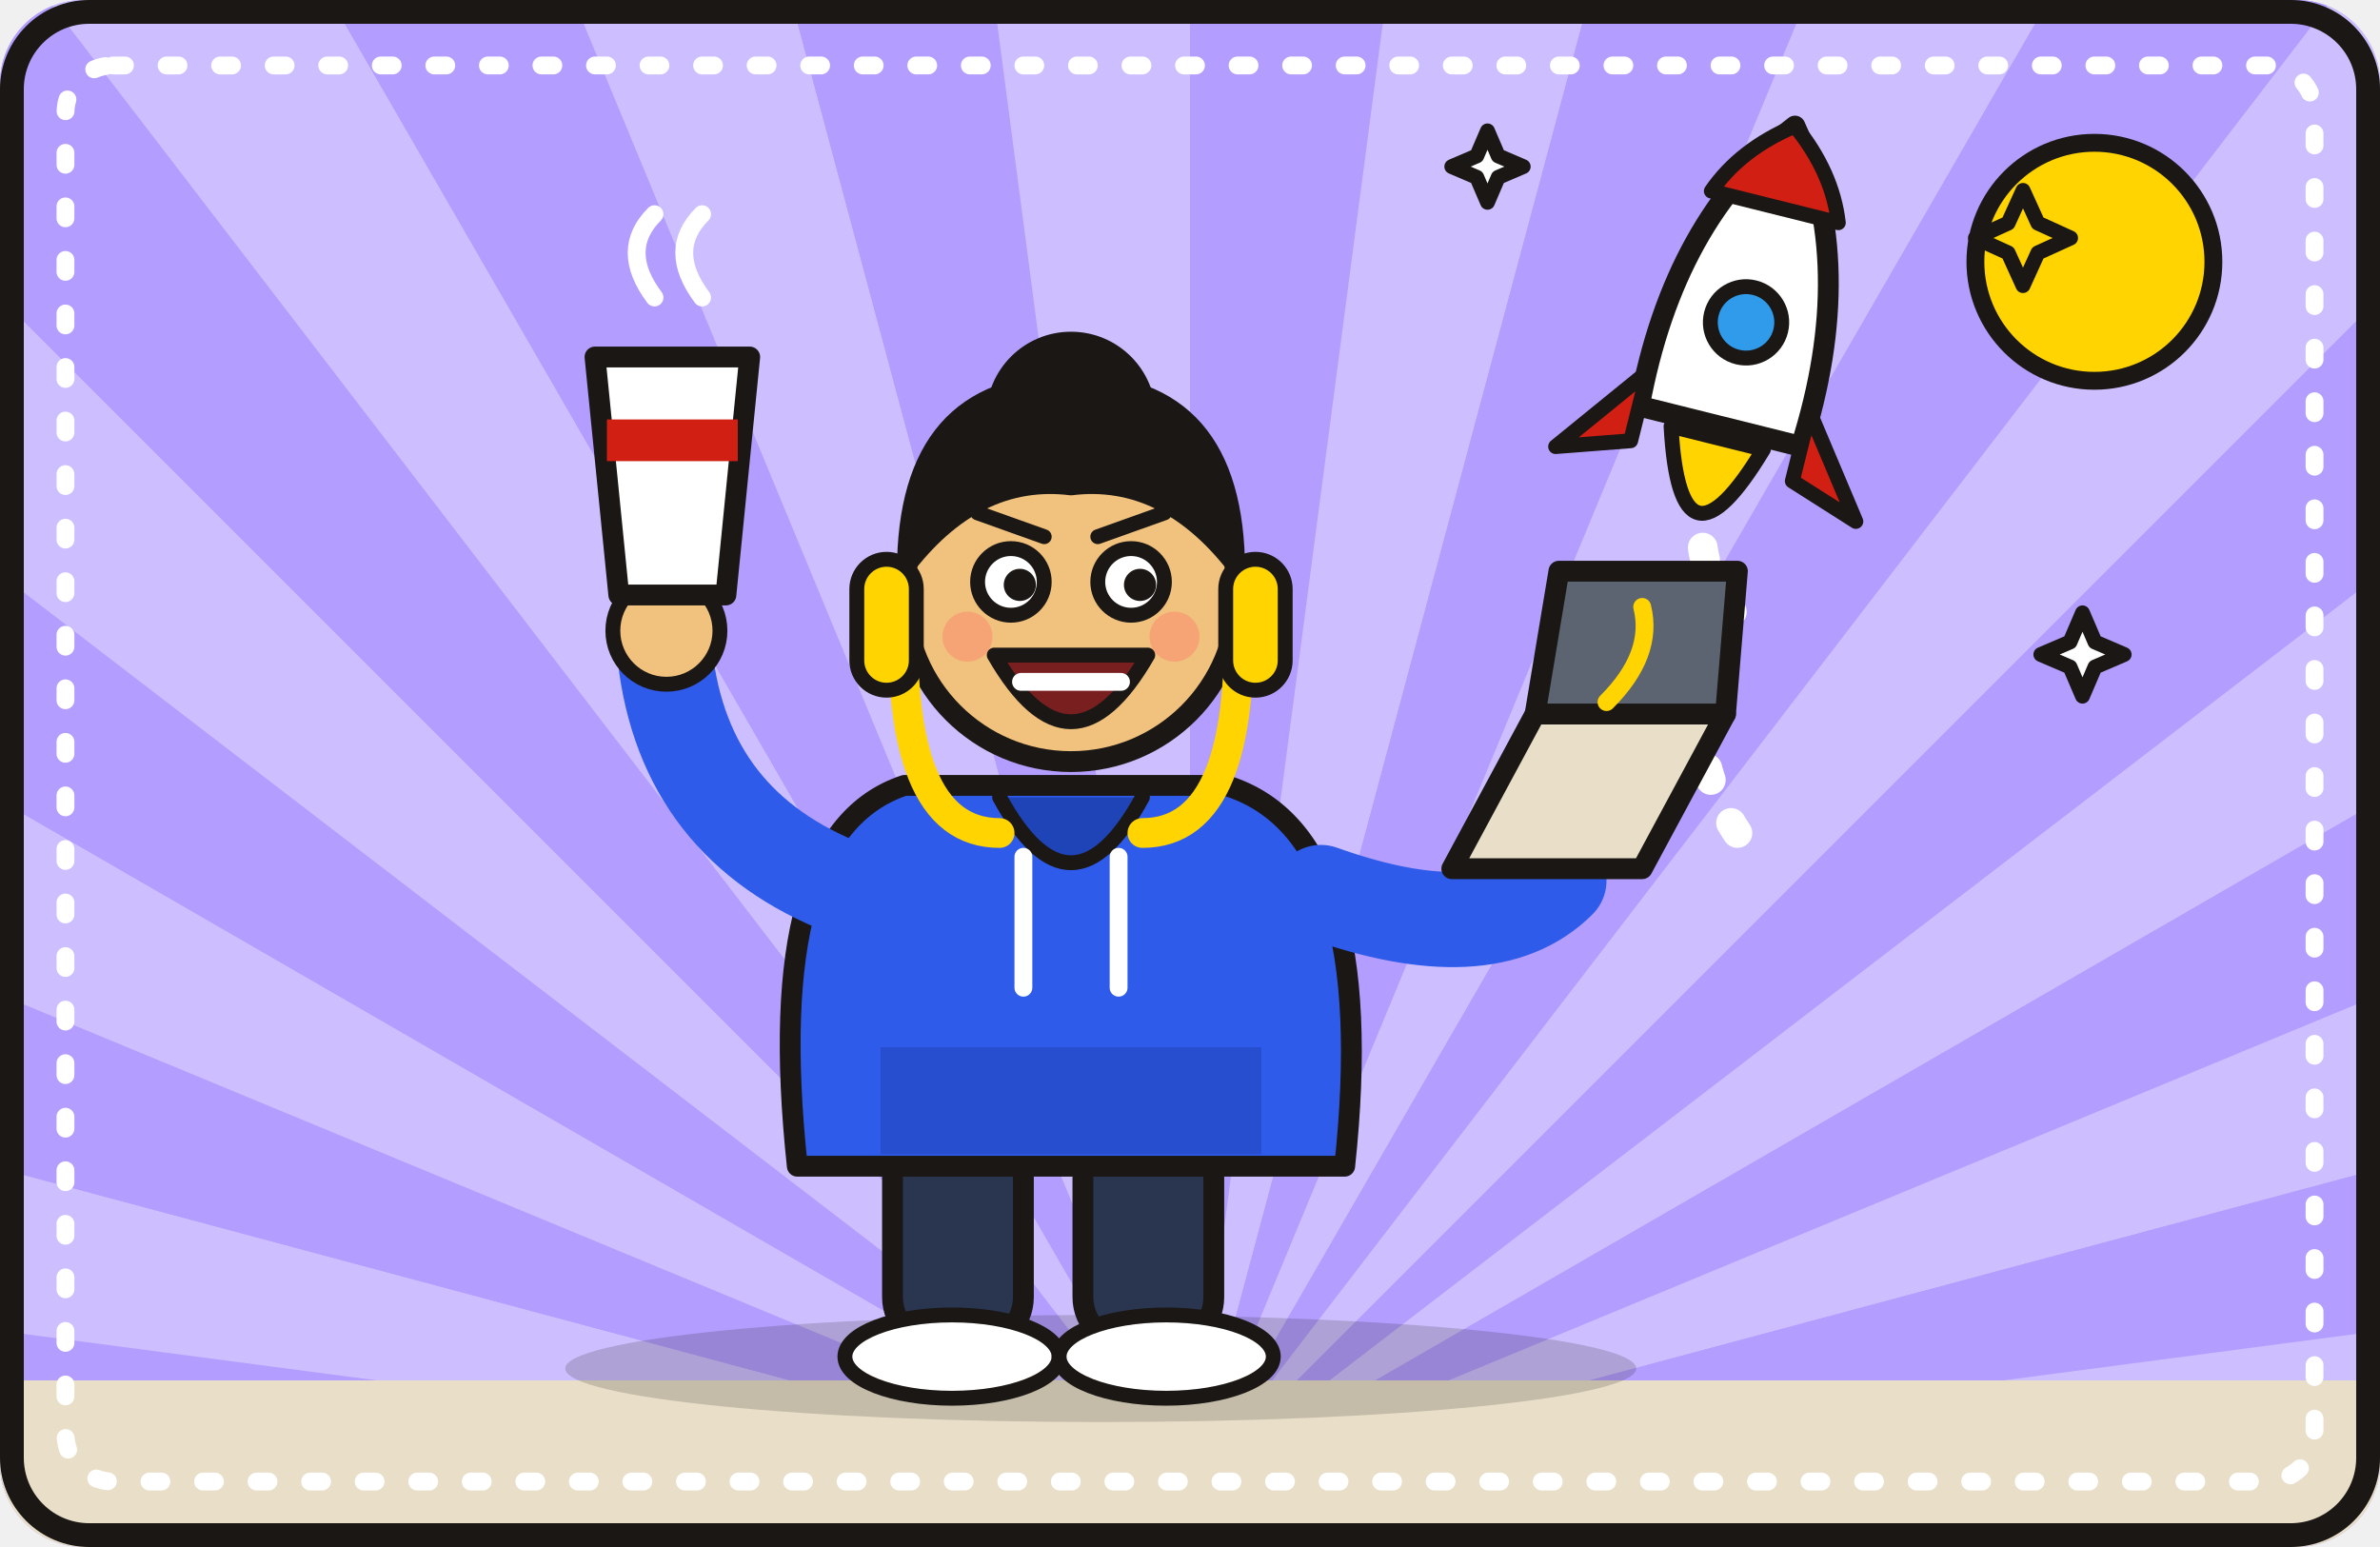
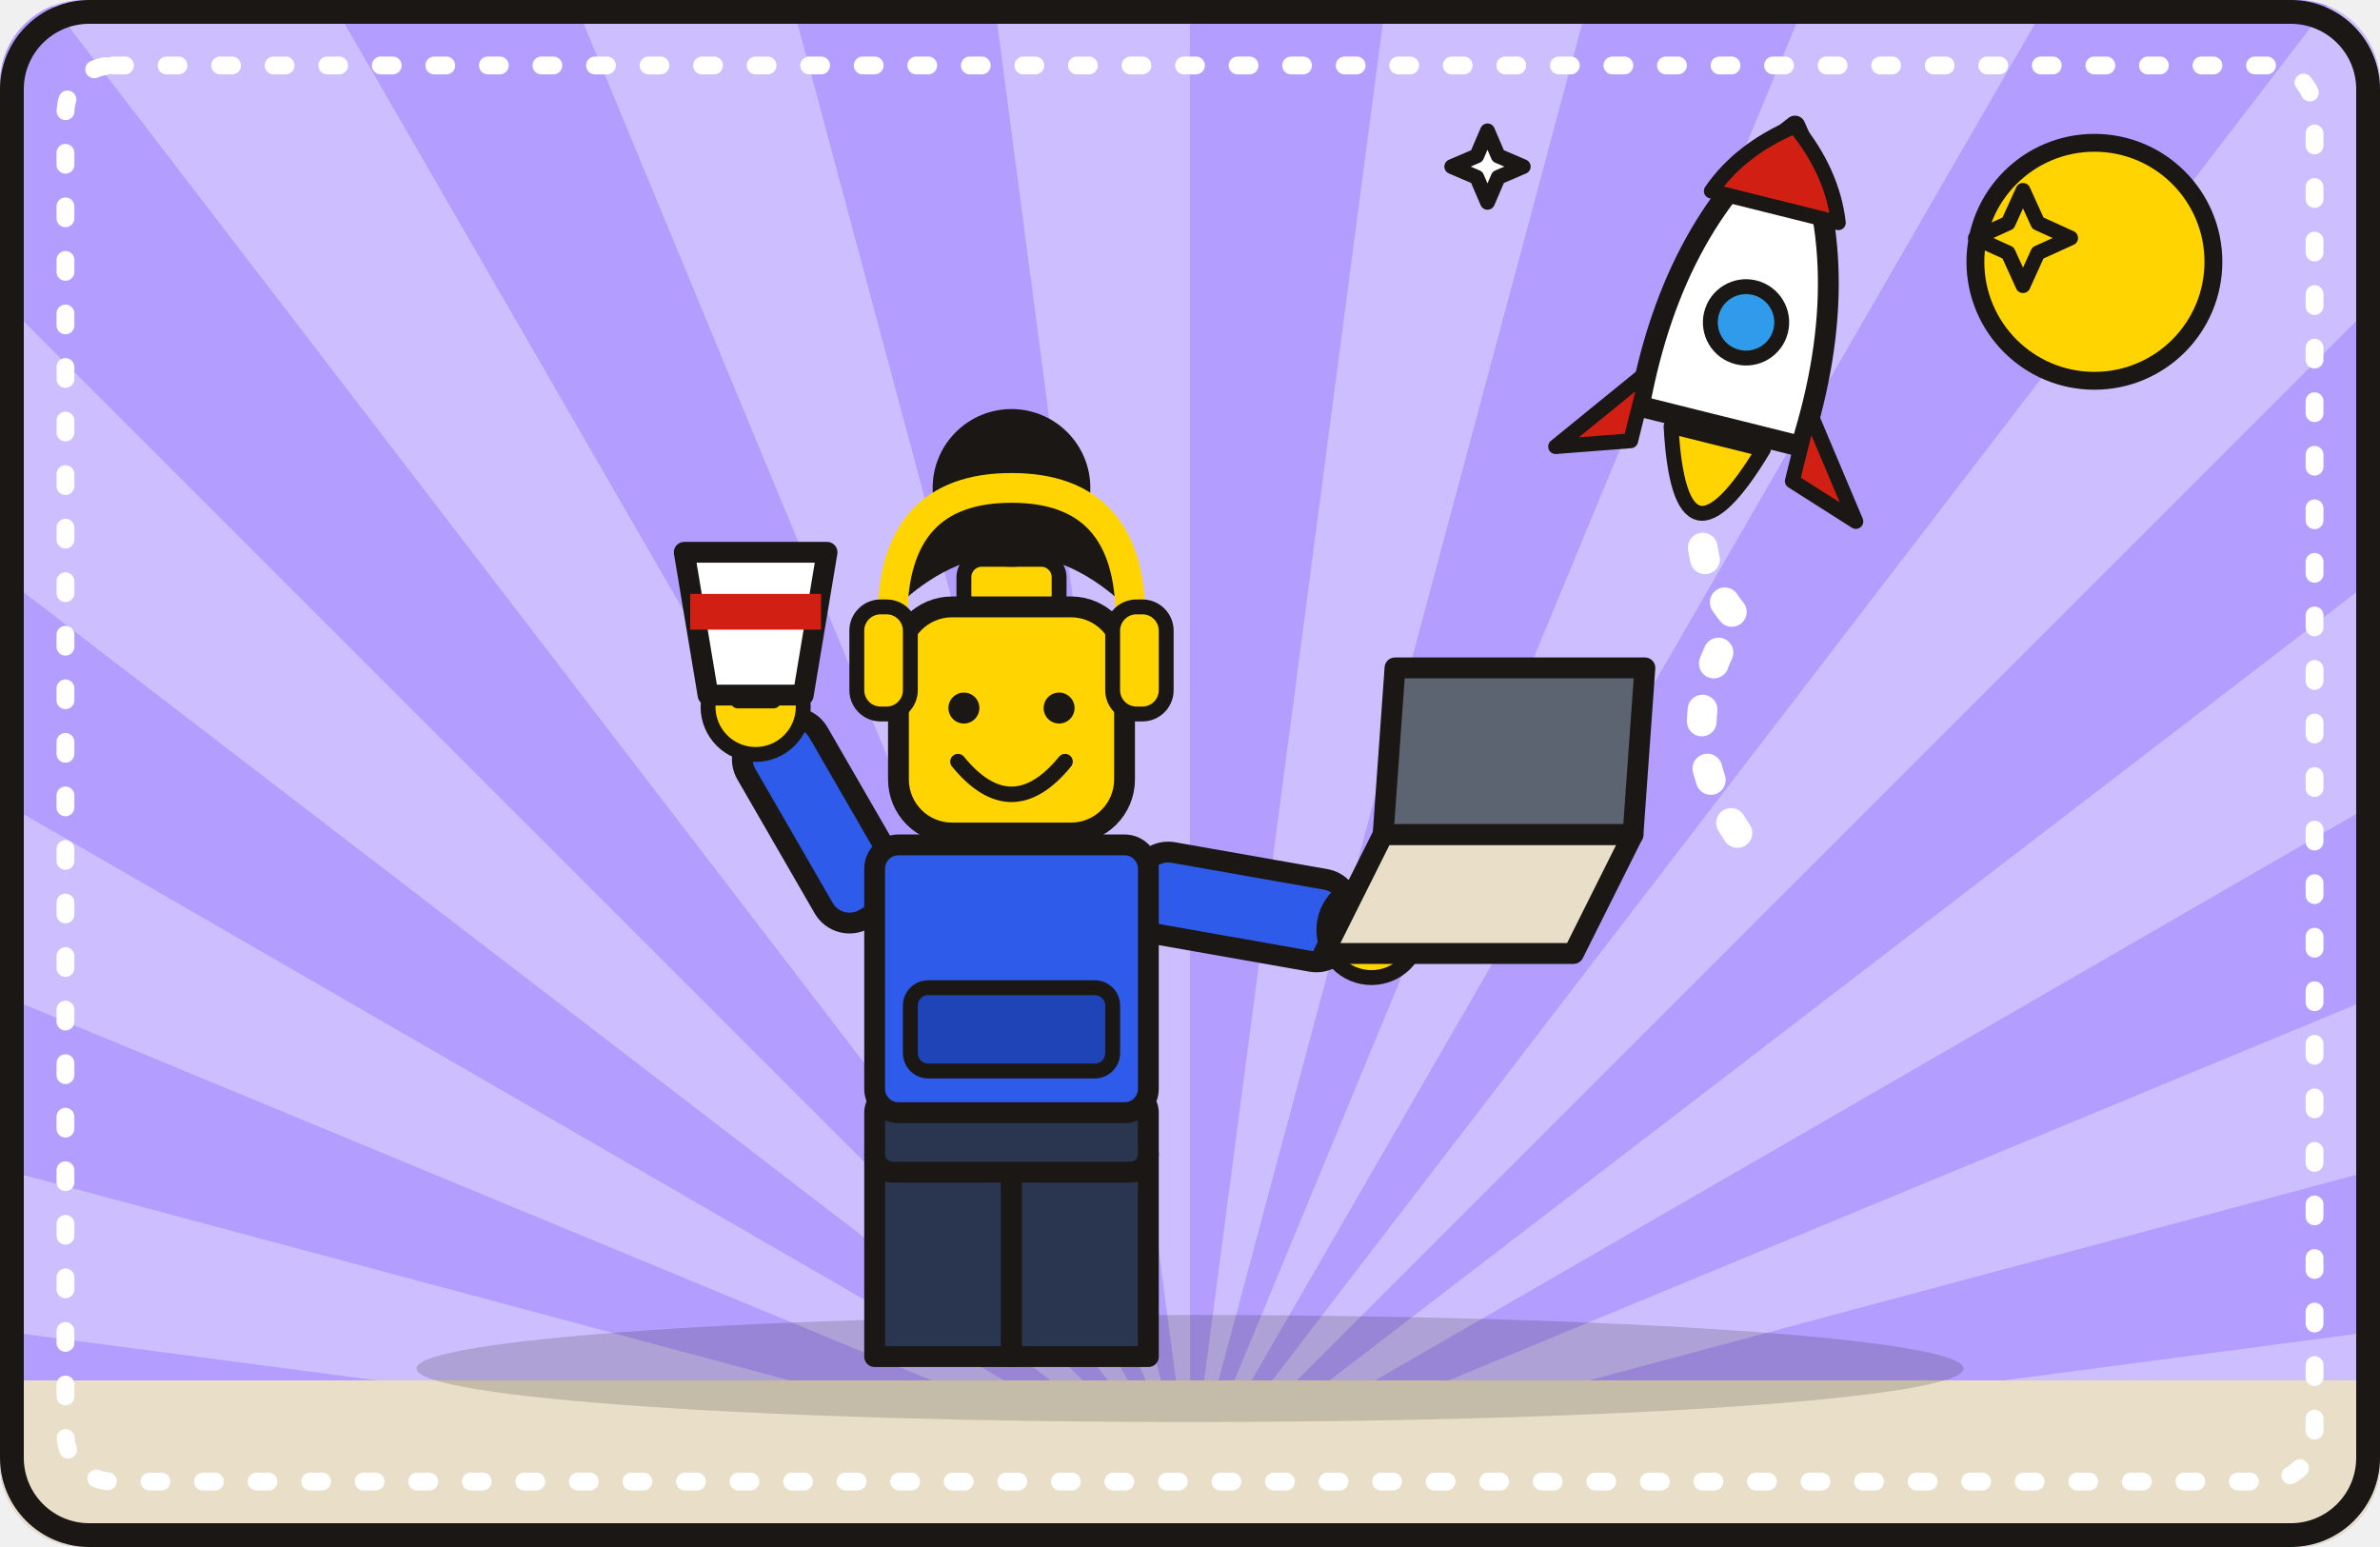
<svg xmlns="http://www.w3.org/2000/svg" viewBox="0 0 400 260" role="img" aria-label="Founder launches a startup illustration">
  <defs>
    <clipPath id="c">
      <rect width="400" height="260" rx="14" />
    </clipPath>
  </defs>
  <g clip-path="url(#c)">
    <rect width="400" height="260" fill="#B39DFF" />
    <path d="M200 250 L-320.0 250.0 L-315.6 182.1 Z" fill="#B39DFF" />
    <path d="M200 250 L-315.6 182.1 L-302.3 115.4 Z" fill="#CDBFFF" />
    <path d="M200 250 L-302.3 115.4 L-280.4 51.0 Z" fill="#B39DFF" />
    <path d="M200 250 L-280.4 51.0 L-250.3 -10.0 Z" fill="#CDBFFF" />
    <path d="M200 250 L-250.3 -10.0 L-212.5 -66.6 Z" fill="#B39DFF" />
    <path d="M200 250 L-212.5 -66.6 L-167.7 -117.7 Z" fill="#CDBFFF" />
    <path d="M200 250 L-167.7 -117.7 L-116.6 -162.5 Z" fill="#B39DFF" />
    <path d="M200 250 L-116.6 -162.5 L-60.0 -200.3 Z" fill="#CDBFFF" />
    <path d="M200 250 L-60.0 -200.3 L1.0 -230.4 Z" fill="#B39DFF" />
    <path d="M200 250 L1.0 -230.4 L65.4 -252.3 Z" fill="#CDBFFF" />
    <path d="M200 250 L65.4 -252.3 L132.1 -265.6 Z" fill="#B39DFF" />
    <path d="M200 250 L132.1 -265.6 L200.0 -270.0 Z" fill="#CDBFFF" />
    <path d="M200 250 L200.0 -270.0 L267.9 -265.6 Z" fill="#B39DFF" />
    <path d="M200 250 L267.9 -265.6 L334.6 -252.3 Z" fill="#CDBFFF" />
    <path d="M200 250 L334.6 -252.3 L399.0 -230.4 Z" fill="#B39DFF" />
    <path d="M200 250 L399.0 -230.4 L460.0 -200.3 Z" fill="#CDBFFF" />
    <path d="M200 250 L460.0 -200.3 L516.6 -162.5 Z" fill="#B39DFF" />
    <path d="M200 250 L516.6 -162.5 L567.7 -117.7 Z" fill="#CDBFFF" />
    <path d="M200 250 L567.7 -117.7 L612.5 -66.6 Z" fill="#B39DFF" />
    <path d="M200 250 L612.5 -66.6 L650.3 -10.0 Z" fill="#CDBFFF" />
    <path d="M200 250 L650.3 -10.0 L680.4 51.0 Z" fill="#B39DFF" />
    <path d="M200 250 L680.4 51.0 L702.3 115.4 Z" fill="#CDBFFF" />
    <path d="M200 250 L702.3 115.4 L715.6 182.1 Z" fill="#B39DFF" />
    <path d="M200 250 L715.6 182.1 L720.0 250.0 Z" fill="#CDBFFF" />
    <circle cx="352" cy="44" r="20" fill="#FFD400" stroke="#1A1714" stroke-width="3" />
    <rect y="232" width="400" height="28" fill="#E9DFC9" />
-     <ellipse cx="185" cy="230" rx="90" ry="9" fill="#1A1714" opacity=".18" />
+     <ellipse cx="200" cy="230" rx="130" ry="9" fill="#1A1714" opacity=".18" />
    <path d="M292 140 q-12 -18 0 -36 q-12 -14 0 -30" fill="none" stroke="#fff" stroke-width="5" stroke-linecap="round" stroke-dasharray="2 8" />
    <g transform="translate(292 60) rotate(14)">
      <path d="M0 -40 Q16 -20 14 12 H-14 Q-16 -20 0 -40 Z" fill="#fff" stroke="#1A1714" stroke-width="3.5" stroke-linejoin="round" stroke-linecap="round" />
      <path d="M0 -40 Q8 -34 11 -26 H-11 Q-8 -34 0 -40 Z" fill="#D21F14" stroke="#1A1714" stroke-width="2.5" stroke-linejoin="round" stroke-linecap="round" />
      <circle cx="0" cy="-6" r="6" fill="#2F9BEA" stroke="#1A1714" stroke-width="2.5" stroke-linejoin="round" stroke-linecap="round" />
      <path d="M-14 6 L-26 22 L-14 18 Z M14 6 L26 22 L14 18 Z" fill="#D21F14" stroke="#1A1714" stroke-width="2.5" stroke-linejoin="round" stroke-linecap="round" />
      <path d="M-8 14 Q0 40 8 14 Z" fill="#FFD400" stroke="#1A1714" stroke-width="2.5" stroke-linejoin="round" stroke-linecap="round" />
    </g>
    <polygon points="340.0,32.0 342.5,37.5 348.0,40.0 342.5,42.5 340.0,48.0 337.5,42.5 332.0,40.0 337.5,37.5" fill="#FFD400" stroke="#1A1714" stroke-width="2.5" stroke-linejoin="round" stroke-linecap="round" />
    <polygon points="250.0,22.0 251.8,26.2 256.0,28.0 251.8,29.8 250.0,34.0 248.2,29.8 244.0,28.0 248.2,26.2" fill="#fff" stroke="#1A1714" stroke-width="2.5" stroke-linejoin="round" stroke-linecap="round" />
-     <polygon points="350.0,103.0 352.1,107.9 357.0,110.0 352.1,112.1 350.0,117.0 347.9,112.1 343.0,110.0 347.9,107.9" fill="#fff" stroke="#1A1714" stroke-width="2.5" stroke-linejoin="round" stroke-linecap="round" />
-     <rect x="150" y="190" width="22" height="36" rx="8" fill="#2A3550" stroke="#1A1714" stroke-width="3.5" stroke-linejoin="round" stroke-linecap="round" />
-     <rect x="182" y="190" width="22" height="36" rx="8" fill="#2A3550" stroke="#1A1714" stroke-width="3.5" stroke-linejoin="round" stroke-linecap="round" />
-     <ellipse cx="160" cy="228" rx="18" ry="7" fill="#fff" stroke="#1A1714" stroke-width="2.5" stroke-linejoin="round" stroke-linecap="round" />
-     <ellipse cx="196" cy="228" rx="18" ry="7" fill="#fff" stroke="#1A1714" stroke-width="2.5" stroke-linejoin="round" stroke-linecap="round" />
-     <path d="M134 196 Q128 140 152 132 H206 Q232 140 226 196 Z" fill="#2F5BEA" stroke="#1A1714" stroke-width="3.5" stroke-linejoin="round" stroke-linecap="round" />
-     <path d="M168 134 Q180 156 192 134" fill="#1F44B8" stroke="#1A1714" stroke-width="2.5" stroke-linejoin="round" stroke-linecap="round" />
-     <path d="M172 144 V166 M188 144 V166" stroke="#fff" stroke-width="3" stroke-linecap="round" />
-     <path d="M148 176 H212 V194 H148 Z" fill="#1F44B8" opacity=".55" />
-     <path d="M222 150 Q250 160 262 148" fill="none" stroke="#2F5BEA" stroke-width="16" stroke-linecap="round" />
-     <path d="M244 146 L276 146 L290 120 L258 120 Z" fill="#E9DFC9" stroke="#1A1714" stroke-width="3.5" stroke-linejoin="round" stroke-linecap="round" />
-     <path d="M258 120 L290 120 L292 96 L262 96 Z" fill="#5B6470" stroke="#1A1714" stroke-width="3.5" stroke-linejoin="round" stroke-linecap="round" />
-     <path d="M270 118 q8 -8 6 -16" fill="none" stroke="#FFD400" stroke-width="3" stroke-linecap="round" />
-     <path d="M144 150 Q116 140 112 112" fill="none" stroke="#2F5BEA" stroke-width="16" stroke-linecap="round" />
-     <circle cx="112" cy="106" r="9" fill="#F1C27D" stroke="#1A1714" stroke-width="2.5" stroke-linejoin="round" stroke-linecap="round" />
-     <path d="M100 60 H126 L122 100 H104 Z" fill="#fff" stroke="#1A1714" stroke-width="3.5" stroke-linejoin="round" stroke-linecap="round" />
-     <path d="M102 74 H124" stroke="#D21F14" stroke-width="7" />
-     <path d="M110 50 q-6 -8 0 -14 M118 50 q-6 -8 0 -14" fill="none" stroke="#fff" stroke-width="3" stroke-linecap="round" />
-     <circle cx="180" cy="70" r="13" fill="#1A1714" stroke="#1A1714" stroke-width="2.5" stroke-linejoin="round" stroke-linecap="round" />
-     <circle cx="152.0" cy="102.0" r="5.6" fill="#F1C27D" stroke="#1A1714" stroke-width="2.5" stroke-linejoin="round" stroke-linecap="round" />
-     <circle cx="208.0" cy="102.0" r="5.6" fill="#F1C27D" stroke="#1A1714" stroke-width="2.5" stroke-linejoin="round" stroke-linecap="round" />
-     <circle cx="180" cy="100" r="28" fill="#F1C27D" stroke="#1A1714" stroke-width="3.5" stroke-linejoin="round" stroke-linecap="round" />
-     <circle cx="162.6" cy="107.0" r="4.2" fill="#FF6B6B" opacity=".35" />
-     <circle cx="197.4" cy="107.0" r="4.2" fill="#FF6B6B" opacity=".35" />
-     <circle cx="169.9" cy="97.8" r="5.6" fill="#fff" stroke="#1A1714" stroke-width="2.5" stroke-linejoin="round" stroke-linecap="round" />
-     <circle cx="190.1" cy="97.8" r="5.6" fill="#fff" stroke="#1A1714" stroke-width="2.5" stroke-linejoin="round" stroke-linecap="round" />
-     <circle cx="171.4" cy="98.3" r="2.7" fill="#1A1714" />
-     <circle cx="191.6" cy="98.3" r="2.7" fill="#1A1714" />
-     <path d="M164.3 86.2 L175.5 90.2 M184.5 90.2 L195.7 86.2" fill="none" stroke="#1A1714" stroke-width="2.5" stroke-linejoin="round" stroke-linecap="round" />
-     <path d="M167.1 110.1 Q180.0 132.5 192.9 110.1 Z" fill="#7A1F1F" stroke="#1A1714" stroke-width="2.5" stroke-linejoin="round" stroke-linecap="round" />
-     <path d="M171.6 114.6 H188.4" stroke="#fff" stroke-width="3" stroke-linecap="round" />
-     <path d="M152 96 Q152 64 180 64 Q208 64 208 96 Q196 80 180 82 Q164 80 152 96 Z" fill="#1A1714" stroke="#1A1714" stroke-width="2.5" stroke-linejoin="round" stroke-linecap="round" />
-     <path d="M152 100 Q150 140 168 140 M208 100 Q210 140 192 140" fill="none" stroke="#FFD400" stroke-width="5" stroke-linecap="round" />
-     <rect x="144" y="94" width="10" height="22" rx="5" fill="#FFD400" stroke="#1A1714" stroke-width="2.5" stroke-linejoin="round" stroke-linecap="round" />
-     <rect x="206" y="94" width="10" height="22" rx="5" fill="#FFD400" stroke="#1A1714" stroke-width="2.5" stroke-linejoin="round" stroke-linecap="round" />
+     <rect x="147" y="194" width="23" height="34" fill="#2A3550" stroke="#1A1714" stroke-width="3.5" stroke-linejoin="round" stroke-linecap="round" />
+     <rect x="170" y="194" width="23" height="34" fill="#2A3550" stroke="#1A1714" stroke-width="3.5" stroke-linejoin="round" stroke-linecap="round" />
+     <rect x="147" y="184" width="46" height="13" rx="3" fill="#2A3550" stroke="#1A1714" stroke-width="3.5" stroke-linejoin="round" stroke-linecap="round" />
+     <g transform="rotate(150 145 150)">
+       <rect x="138" y="146" width="14" height="36" rx="5" fill="#2F5BEA" stroke="#1A1714" stroke-width="3.5" stroke-linejoin="round" stroke-linecap="round" />
+     </g>
+     <g transform="rotate(-80 195 150)">
+       <rect x="188" y="146" width="14" height="36" rx="5" fill="#2F5BEA" stroke="#1A1714" stroke-width="3.5" stroke-linejoin="round" stroke-linecap="round" />
+     </g>
+     <rect x="147" y="142" width="46" height="45" rx="4" fill="#2F5BEA" stroke="#1A1714" stroke-width="3.5" stroke-linejoin="round" stroke-linecap="round" />
+     <rect x="153" y="166" width="34" height="14" rx="3" fill="#1F44B8" stroke="#1A1714" stroke-width="2.5" stroke-linejoin="round" stroke-linecap="round" />
+     <circle cx="127.0" cy="118.8" r="8" fill="#FFD400" stroke="#1A1714" stroke-width="2.5" stroke-linejoin="round" stroke-linecap="round" />
+     <path d="M124.0 117.8 h6" stroke="#1A1714" stroke-width="2.5" stroke-linecap="round" />
+     <circle cx="230.5" cy="156.3" r="8" fill="#FFD400" stroke="#1A1714" stroke-width="2.5" stroke-linejoin="round" stroke-linecap="round" />
+     <path d="M227.5 155.3 h6" stroke="#1A1714" stroke-width="2.5" stroke-linecap="round" />
+     <rect x="162" y="94" width="16" height="9" rx="3" fill="#FFD400" stroke="#1A1714" stroke-width="2.5" stroke-linejoin="round" stroke-linecap="round" />
+     <rect x="151" y="102" width="38" height="38" rx="9" fill="#FFD400" stroke="#1A1714" stroke-width="3.5" stroke-linejoin="round" stroke-linecap="round" />
+     <circle cx="162" cy="119" r="2.6" fill="#1A1714" />
+     <circle cx="178" cy="119" r="2.6" fill="#1A1714" />
+     <path d="M161 128 Q170 139 179 128" fill="none" stroke="#1A1714" stroke-width="2.6" stroke-linecap="round" />
+     <circle cx="170" cy="82" r="12" fill="#1A1714" stroke="#1A1714" stroke-width="2.5" stroke-linejoin="round" stroke-linecap="round" />
+     <path d="M151 100 Q151 84 170 84 Q189 84 189 100 Q180 92 170 92 Q160 92 151 100 Z" fill="#1A1714" stroke="#1A1714" stroke-width="2.5" stroke-linejoin="round" stroke-linecap="round" />
+     <path d="M150 104 Q150 82 170 82 Q190 82 190 104" fill="none" stroke="#FFD400" stroke-width="5" stroke-linecap="round" />
+     <rect x="144" y="102" width="9" height="18" rx="4" fill="#FFD400" stroke="#1A1714" stroke-width="2.5" stroke-linejoin="round" stroke-linecap="round" />
+     <rect x="187" y="102" width="9" height="18" rx="4" fill="#FFD400" stroke="#1A1714" stroke-width="2.5" stroke-linejoin="round" stroke-linecap="round" />
+     <path d="M115.0 92.823 H139.0 L135.0 116.823 H119.0 Z" fill="#fff" stroke="#1A1714" stroke-width="3.5" stroke-linejoin="round" stroke-linecap="round" />
+     <path d="M116.0 102.823 H138.0" stroke="#D21F14" stroke-width="6" />
+     <path d="M222.453 160.251 L264.453 160.251 L274.453 140.251 L232.453 140.251 Z" fill="#E9DFC9" stroke="#1A1714" stroke-width="3.5" stroke-linejoin="round" stroke-linecap="round" />
+     <path d="M232.453 140.251 L274.453 140.251 L276.453 112.251 L234.453 112.251 Z" fill="#5B6470" stroke="#1A1714" stroke-width="3.5" stroke-linejoin="round" stroke-linecap="round" />
  </g>
  <rect x="2" y="2" width="396" height="256" rx="13" fill="none" stroke="#1A1714" stroke-width="4" />
  <rect x="11" y="11" width="378" height="238" rx="8" fill="none" stroke="#FFFFFF" stroke-width="3" stroke-dasharray="2 7" stroke-linecap="round" />
</svg>
